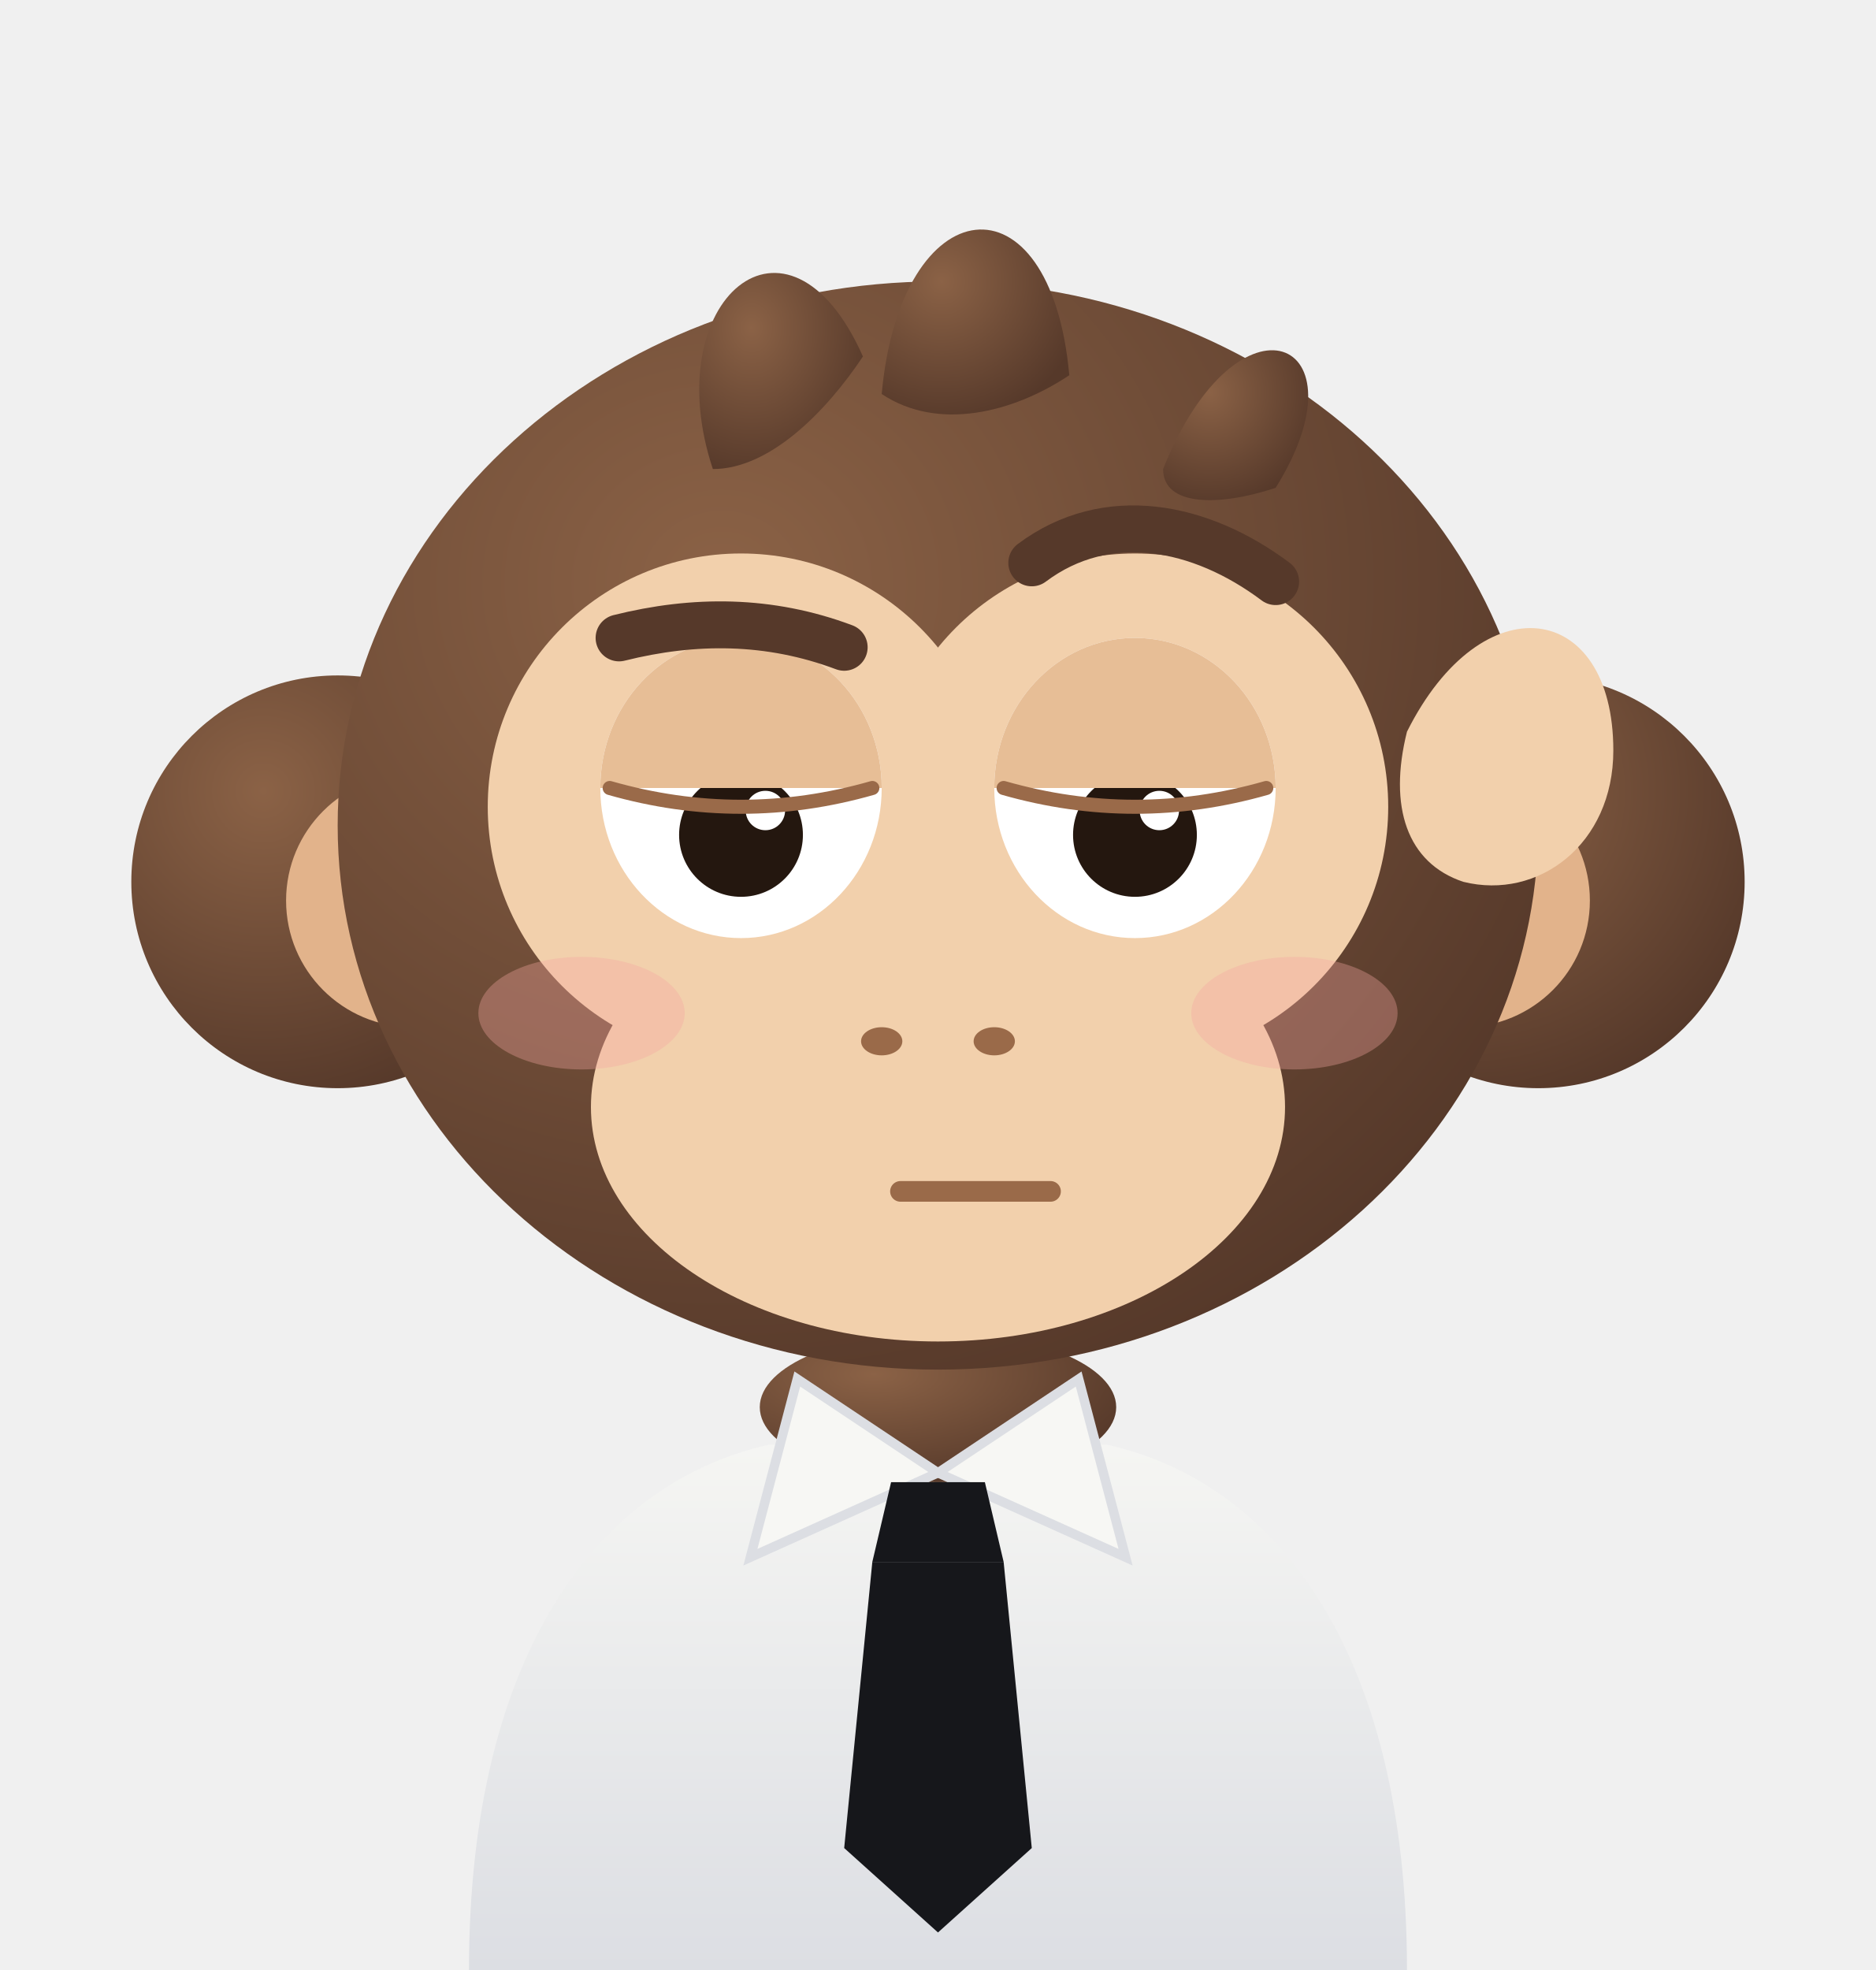
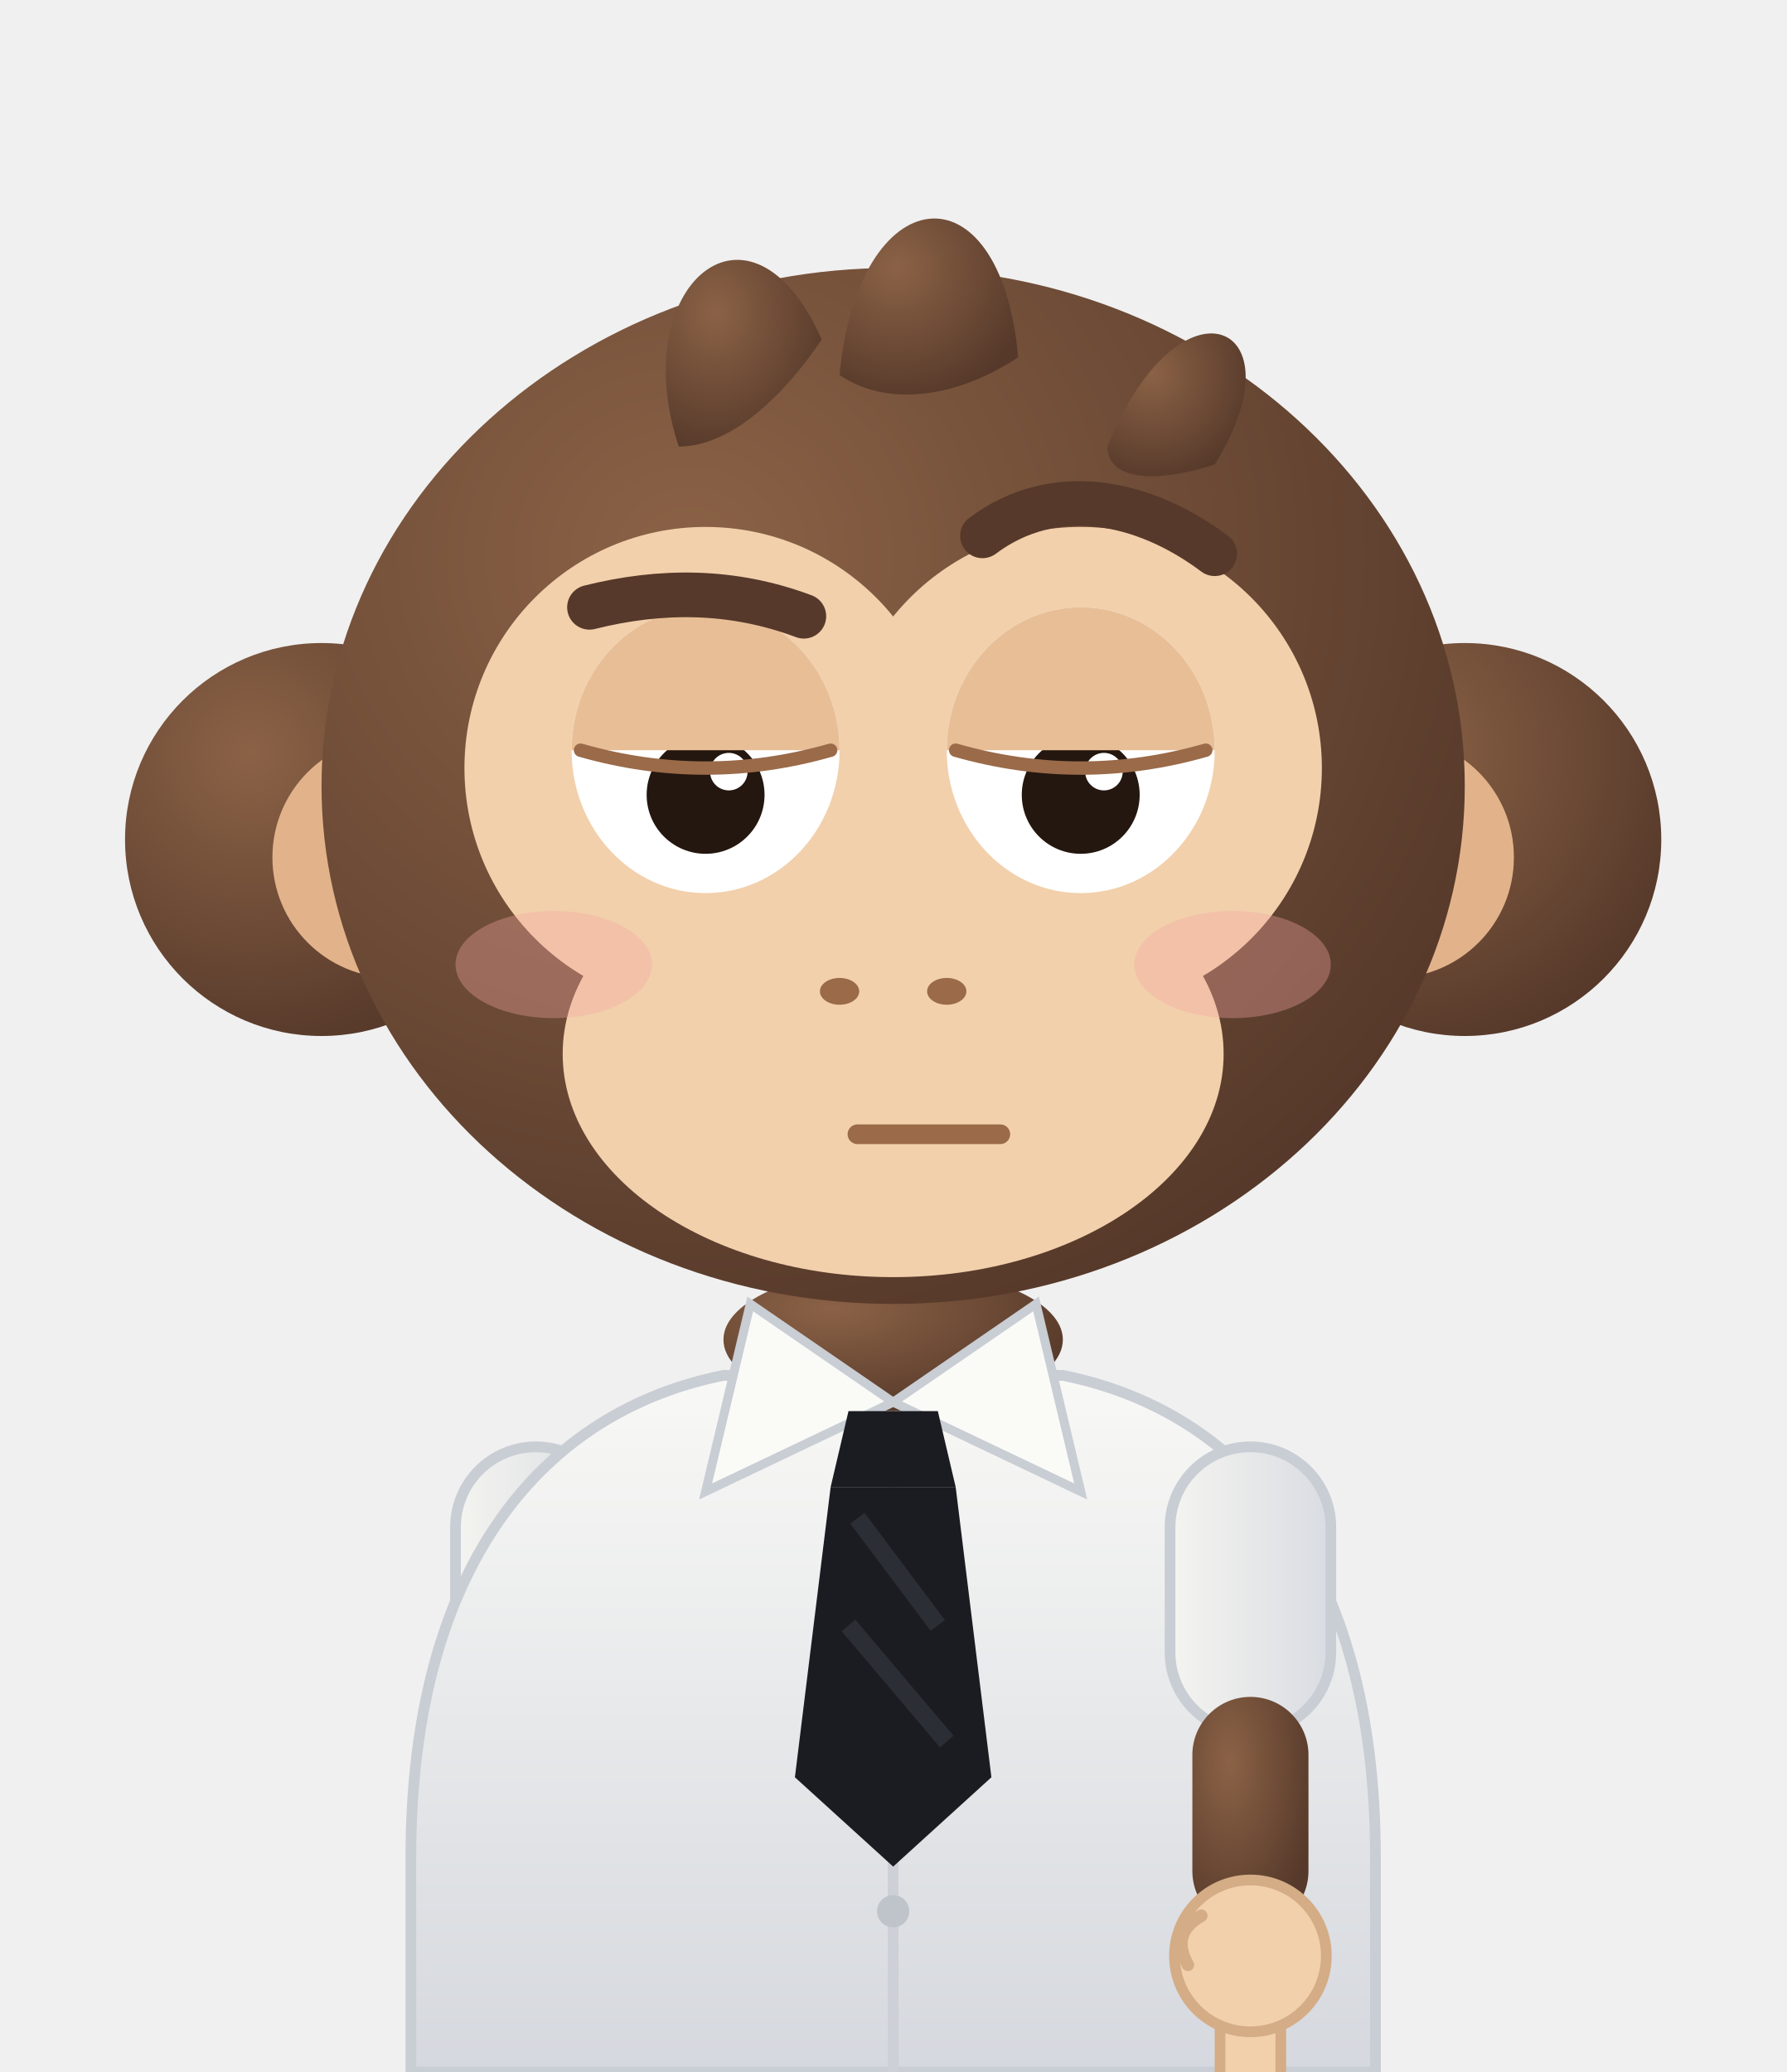
- <svg xmlns="http://www.w3.org/2000/svg" viewBox="0 0 200 210" fill="none">
+ <svg xmlns="http://www.w3.org/2000/svg" viewBox="0 0 200 232" fill="none">
  <defs>
    <radialGradient id="poker-fur" cx="32%" cy="28%" r="78%">
      <stop stop-color="#8B6246" />
      <stop offset="1" stop-color="#56392A" />
    </radialGradient>
-     <linearGradient id="poker-shirt" x1="100" y1="150" x2="100" y2="210" gradientUnits="userSpaceOnUse">
-       <stop stop-color="#F7F7F4" />
-       <stop offset="1" stop-color="#DCDEE3" />
+     <linearGradient id="poker-shirt" x1="100" y1="150" x2="100" y2="232" gradientUnits="userSpaceOnUse">
+       <stop stop-color="#FAFAF7" />
+       <stop offset="1" stop-color="#D5D8DE" />
+     </linearGradient>
+     <linearGradient id="poker-sleeve" x1="0" y1="0" x2="1" y2="0">
+       <stop stop-color="#F4F4F0" />
+       <stop offset="1" stop-color="#D9DCE2" />
    </linearGradient>
    <clipPath id="poker-eye-l">
      <ellipse cx="79" cy="84" rx="15" ry="16" />
    </clipPath>
    <clipPath id="poker-eye-r">
      <ellipse cx="121" cy="84" rx="15" ry="16" />
    </clipPath>
  </defs>
-   <g id="poker-body">
-     <path fill="url(#poker-shirt)" d="M50 210c0-34 14-52 32-56h36c18 4 32 22 32 56H50z" />
-     <ellipse cx="100" cy="150" rx="19" ry="8" fill="url(#poker-fur)" />
-     <path fill="#F7F7F4" stroke="#DCDEE3" d="M100 157 85 147 80 166z" />
-     <path fill="#F7F7F4" stroke="#DCDEE3" d="M100 157 115 147 120 166z" />
-     <g id="poker-tie" class="tie">
-       <path fill="#16171B" d="M95 158h10l2 8.5H93z" />
-       <path fill="#16171B" d="M93 166.5h14L110 197 100 206 90 197z" />
+   <g class="g-all">
+     <g class="arm-l">
+       <rect x="51" y="162" width="18" height="32" rx="9" fill="url(#poker-sleeve)" stroke="#C9CDD4" stroke-width="1.2" />
+       <rect x="53.5" y="190" width="13" height="26" rx="6.5" fill="url(#poker-fur)" />
+       <circle cx="60" cy="219" r="8.5" fill="#F2D0AC" stroke="#D4AC86" stroke-width="1.2" />
+     </g>
+     <g id="poker-body">
+       <path fill="url(#poker-shirt)" stroke="#C9CDD4" stroke-width="1.2" d="M46 232v-24c0-33 15-50 35-54h38c20 4 35 21 35 54v24z" />
+       <path d="M100 160v72" stroke="#CDD0D6" stroke-width="1.2" />
+       <circle cx="100" cy="214" r="1.8" fill="#BFC3CA" />
+       <ellipse cx="100" cy="150" rx="19" ry="8" fill="url(#poker-fur)" />
+       <path fill="#FAFAF7" stroke="#C9CDD4" d="M100 157 84 146 79 167z" />
+       <path fill="#FAFAF7" stroke="#C9CDD4" d="M100 157 116 146 121 167z" />
+       <g id="poker-tie" class="tie">
+         <path fill="#1B1C21" d="M95 158h10l2 8.5H93z" />
+         <path fill="#1B1C21" d="M93 166.5h14L111 199 100 209 89 199z" />
+         <path d="M96 170l9 12M95 182l11 13" stroke="#2C2E35" stroke-width="2" />
+       </g>
+     </g>
+     <g class="g-head">
+       <g id="poker-ears">
+         <g class="ear-l">
+           <circle cx="36" cy="94" r="22" fill="url(#poker-fur)" />
+           <circle cx="44" cy="96" r="13.5" fill="#E2B38B" />
+         </g>
+         <g class="ear-r">
+           <circle cx="164" cy="94" r="22" fill="url(#poker-fur)" />
+           <circle cx="156" cy="96" r="13.5" fill="#E2B38B" />
+         </g>
+       </g>
+       <g id="poker-head">
+         <ellipse cx="100" cy="88" rx="64" ry="58" fill="url(#poker-fur)" />
+         <g id="poker-tufts" class="tufts" fill="url(#poker-fur)">
+           <path class="tuft" d="M76 50c-6-18 8-30 16-12-4 6-10 12-16 12z" />
+           <path class="tuft" d="M94 42c2-22 18-24 20-2-6 4-14 6-20 2z" />
+           <path class="tuft" d="M124 50c8-20 22-14 12 2-6 2-12 2-12-2z" />
+         </g>
+       </g>
+       <g id="poker-face" fill="#F2D0AC">
+         <circle cx="79" cy="86" r="27" />
+         <circle cx="121" cy="86" r="27" />
+         <ellipse cx="100" cy="118" rx="37" ry="25" />
+         <ellipse class="blush" cx="62" cy="108" rx="11" ry="6" fill="#F4A6A0" opacity=".35" />
+         <ellipse class="blush" cx="138" cy="108" rx="11" ry="6" fill="#F4A6A0" opacity=".35" />
+       </g>
+       <g id="poker-eyes">
+         <ellipse cx="79" cy="84" rx="15" ry="16" fill="#fff" />
+         <ellipse cx="121" cy="84" rx="15" ry="16" fill="#fff" />
+         <g class="pupils">
+           <circle cx="79" cy="89" r="6.6" fill="#24170F" />
+           <circle cx="121" cy="89" r="6.6" fill="#24170F" />
+           <circle cx="81.6" cy="86.4" r="2.1" fill="#fff" />
+           <circle cx="123.6" cy="86.4" r="2.1" fill="#fff" />
+         </g>
+         <g class="lids" clip-path="url(#poker-eye-l)">
+           <rect class="lid" x="62" y="68" width="34" height="16" fill="#E7BE96" />
+           <path d="M65 84q14 4 28 0" stroke="#9A6A49" stroke-width="1.5" stroke-linecap="round" />
+         </g>
+         <g class="lids" clip-path="url(#poker-eye-r)">
+           <rect class="lid" x="104" y="68" width="34" height="16" fill="#E7BE96" />
+           <path d="M107 84q14 4 28 0" stroke="#9A6A49" stroke-width="1.5" stroke-linecap="round" />
+         </g>
+       </g>
+       <g id="poker-brows" class="brows" stroke="#56392A" stroke-width="5" stroke-linecap="round">
+         <path class="brow-l" d="M66 68c8-2 16-2 24 1" />
+         <path class="brow-r" d="M110 60c8-6 18-4 26 2" />
+       </g>
+       <g id="poker-nose" fill="#9A6A49">
+         <ellipse cx="94" cy="111" rx="2.2" ry="1.5" />
+         <ellipse cx="106" cy="111" rx="2.2" ry="1.5" />
+       </g>
+       <path id="poker-mouth" class="mouth" d="M96 127h16" stroke="#9A6A49" stroke-width="2.2" stroke-linecap="round" />
+     </g>
+     <g class="arm-r">
+       <rect x="131" y="162" width="18" height="32" rx="9" fill="url(#poker-sleeve)" stroke="#C9CDD4" stroke-width="1.2" />
+       <g class="fore-r">
+         <rect x="133.5" y="190" width="13" height="26" rx="6.5" fill="url(#poker-fur)" />
+         <rect class="finger" x="136.6" y="221" width="6.8" height="15" rx="3.4" fill="#F2D0AC" stroke="#D4AC86" stroke-width="1.2" />
+         <circle cx="140" cy="219" r="8.5" fill="#F2D0AC" stroke="#D4AC86" stroke-width="1.2" />
+         <path d="M134.5 214.5q-3.5 2-1.5 5.5" stroke="#D4AC86" stroke-width="1.4" stroke-linecap="round" />
+       </g>
    </g>
  </g>
-   <g id="poker-ears">
-     <circle cx="36" cy="94" r="22" fill="url(#poker-fur)" />
-     <circle cx="164" cy="94" r="22" fill="url(#poker-fur)" />
-     <circle cx="44" cy="96" r="13.5" fill="#E2B38B" />
-     <circle cx="156" cy="96" r="13.5" fill="#E2B38B" />
-   </g>
-   <g id="poker-head">
-     <ellipse cx="100" cy="88" rx="64" ry="58" fill="url(#poker-fur)" />
-     <g id="poker-tufts" class="tufts" fill="url(#poker-fur)">
-       <path class="tuft" d="M76 50c-6-18 8-30 16-12-4 6-10 12-16 12z" />
-       <path class="tuft" d="M94 42c2-22 18-24 20-2-6 4-14 6-20 2z" />
-       <path class="tuft" d="M124 50c8-20 22-14 12 2-6 2-12 2-12-2z" />
-     </g>
-   </g>
-   <g id="poker-face" fill="#F2D0AC">
-     <circle cx="79" cy="86" r="27" />
-     <circle cx="121" cy="86" r="27" />
-     <ellipse cx="100" cy="118" rx="37" ry="25" />
-     <ellipse class="blush" cx="62" cy="108" rx="11" ry="6" fill="#F4A6A0" opacity=".35" />
-     <ellipse class="blush" cx="138" cy="108" rx="11" ry="6" fill="#F4A6A0" opacity=".35" />
-   </g>
-   <g id="poker-eyes">
-     <ellipse cx="79" cy="84" rx="15" ry="16" fill="#fff" />
-     <ellipse cx="121" cy="84" rx="15" ry="16" fill="#fff" />
-     <g class="pupils">
-       <circle cx="79" cy="89" r="6.6" fill="#24170F" />
-       <circle cx="121" cy="89" r="6.6" fill="#24170F" />
-       <circle cx="81.6" cy="86.4" r="2.1" fill="#fff" />
-       <circle cx="123.6" cy="86.4" r="2.1" fill="#fff" />
-     </g>
-     <g class="lids" clip-path="url(#poker-eye-l)">
-       <rect class="lid" x="62" y="68" width="34" height="16" fill="#E7BE96" />
-       <path d="M65 84q14 4 28 0" stroke="#9A6A49" stroke-width="1.5" stroke-linecap="round" />
-     </g>
-     <g class="lids" clip-path="url(#poker-eye-r)">
-       <rect class="lid" x="104" y="68" width="34" height="16" fill="#E7BE96" />
-       <path d="M107 84q14 4 28 0" stroke="#9A6A49" stroke-width="1.5" stroke-linecap="round" />
-     </g>
-   </g>
-   <g id="poker-brows" class="brows" stroke="#56392A" stroke-width="5" stroke-linecap="round">
-     <path class="brow-l" d="M66 68c8-2 16-2 24 1" />
-     <path class="brow-r" d="M110 60c8-6 18-4 26 2" />
-   </g>
-   <g id="poker-nose" fill="#9A6A49">
-     <ellipse cx="94" cy="111" rx="2.2" ry="1.5" />
-     <ellipse cx="106" cy="111" rx="2.2" ry="1.5" />
-   </g>
-   <path id="poker-mouth" class="mouth" d="M96 127h16" stroke="#9A6A49" stroke-width="2.2" stroke-linecap="round" />
-   <g class="hand" fill="#F2D0AC">
-     <path d="M150 78c8-16 22-14 22 2 0 10-8 16-16 14-6-2-8-8-6-16z" />
-   </g>
</svg>
